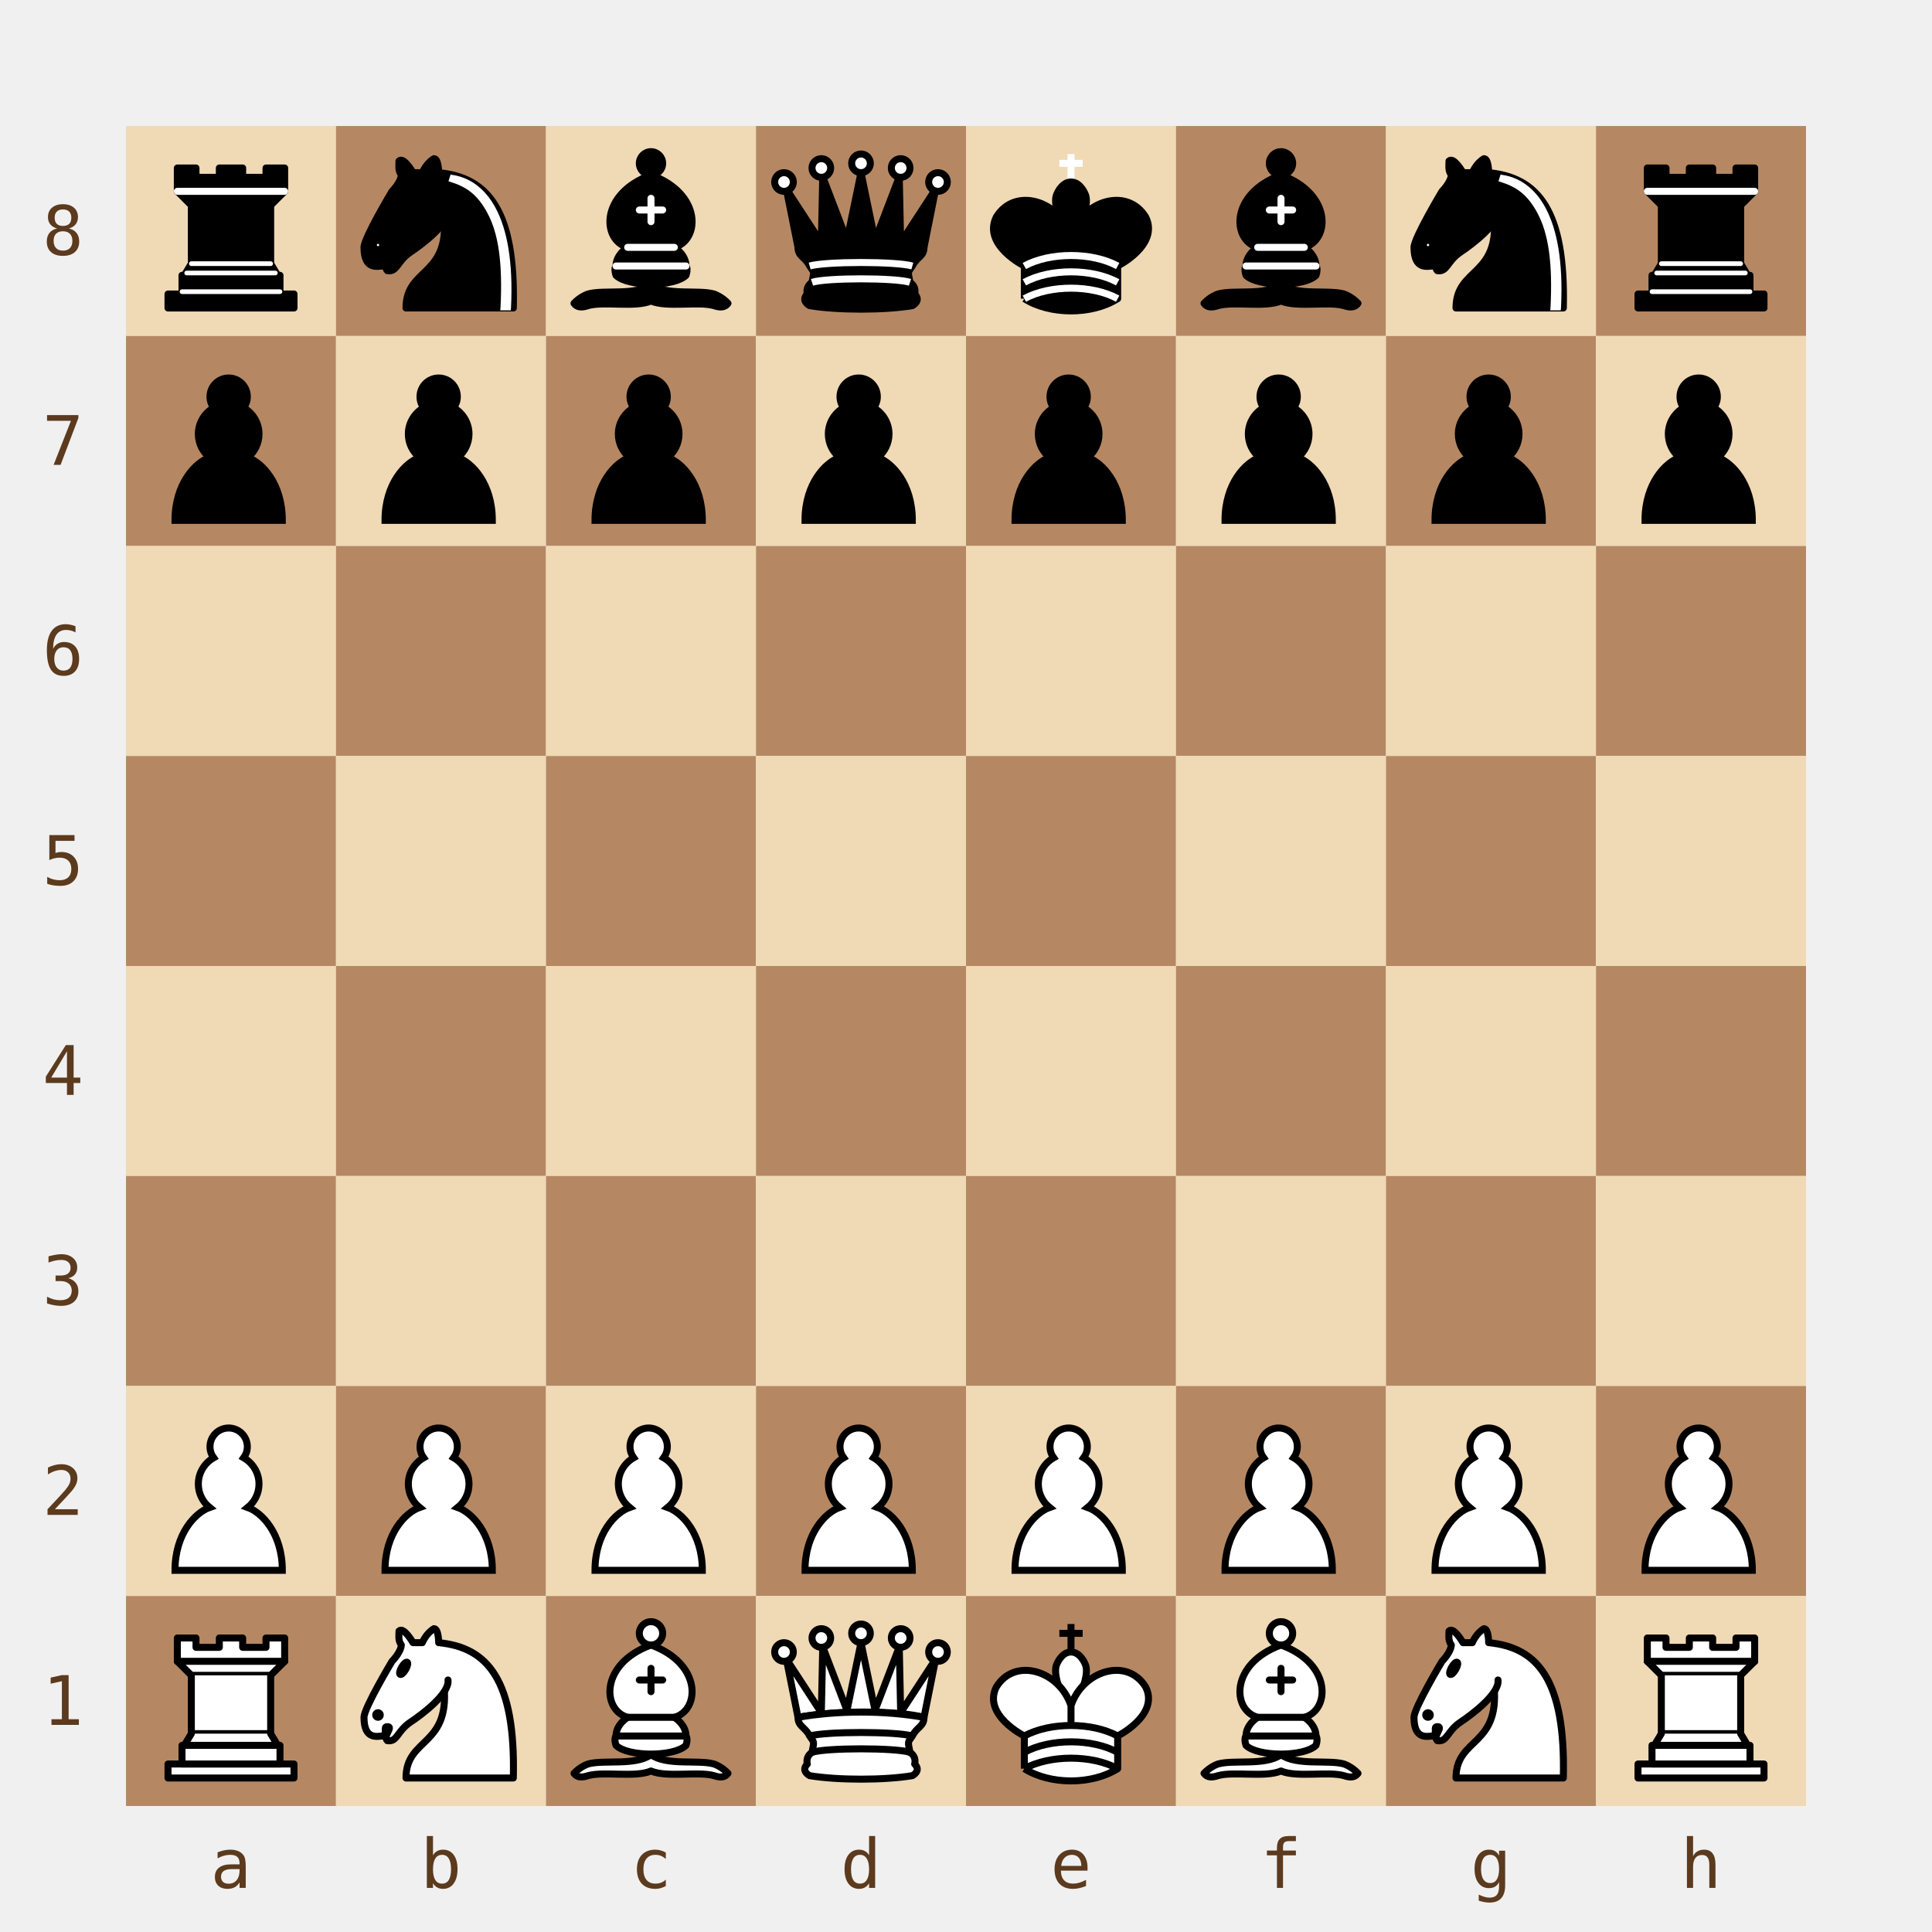
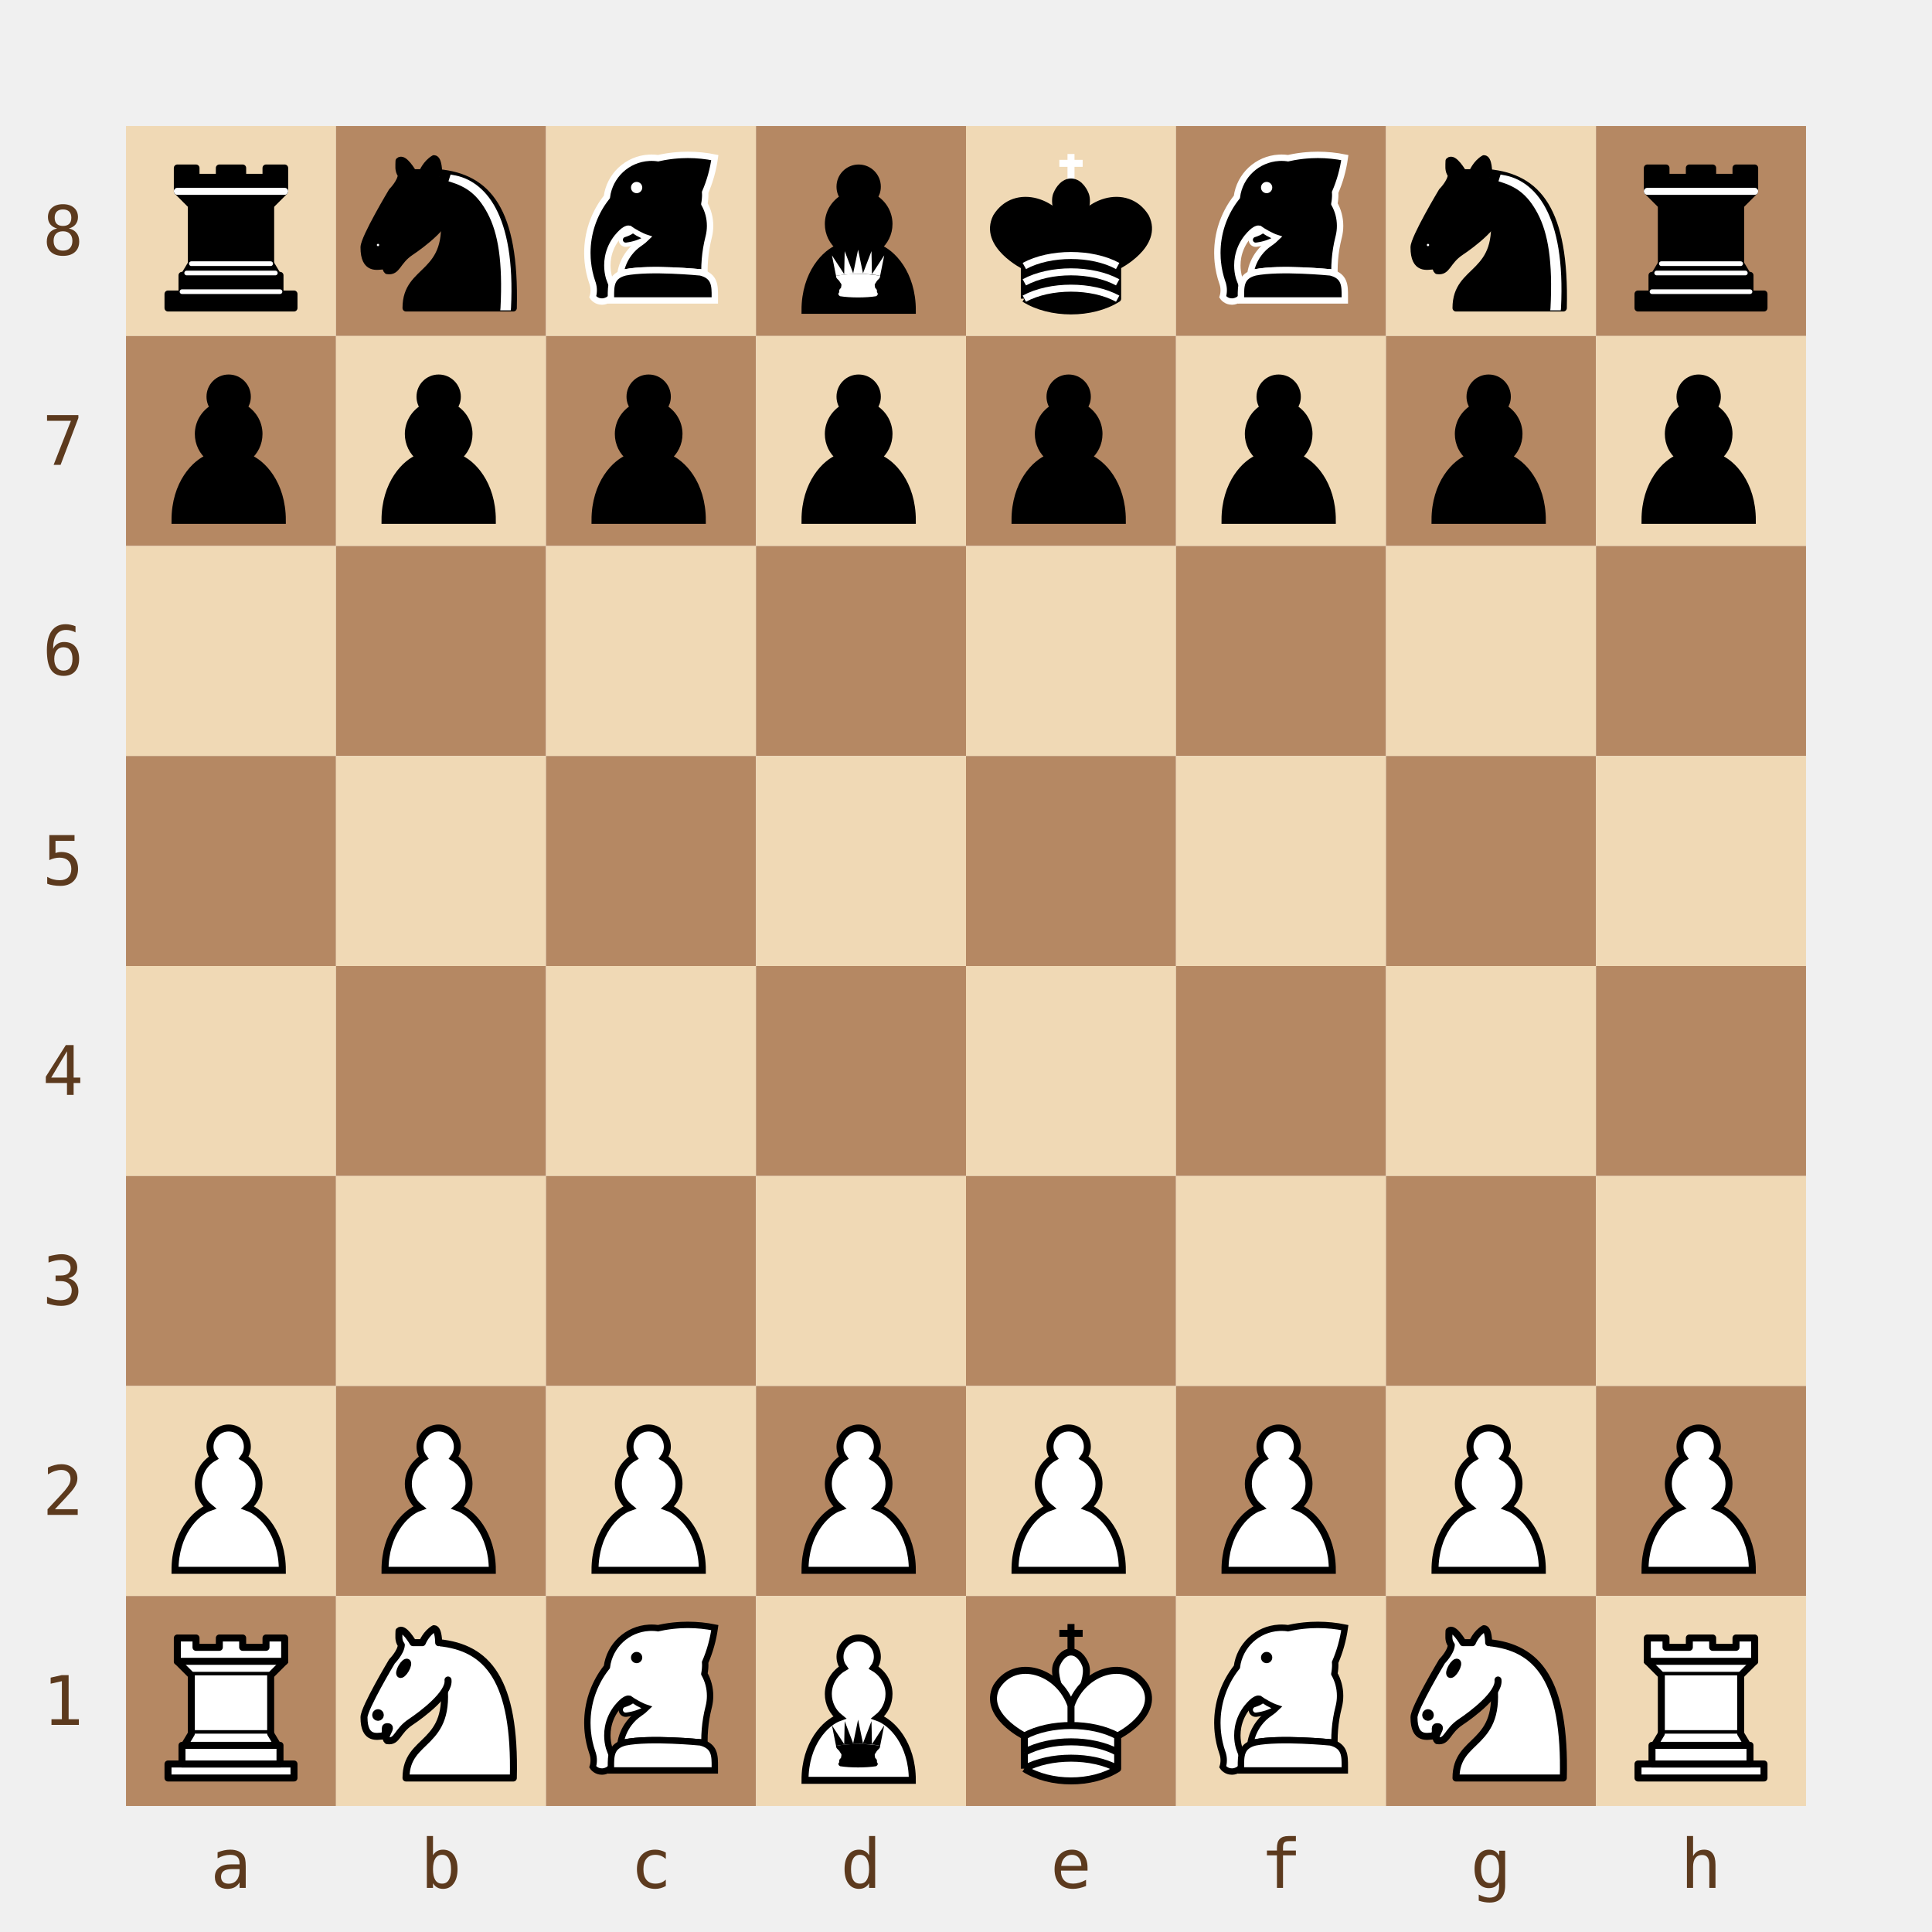
<svg xmlns="http://www.w3.org/2000/svg" width="368" height="368" viewBox="0 0 368 368">
  <defs>
    <symbol id="piece-r" viewBox="0 0 45 45">
      <g style="fill:#000;stroke:#000;stroke-width:1.5;stroke-linecap:round;stroke-linejoin:round">
        <path d="M 9,39 L 36,39 L 36,36 L 9,36 L 9,39 z" />
        <path d="M 12,36 L 12,32 L 33,32 L 33,36 L 12,36 z" />
        <path d="M 11,14 L 11,9 L 15,9 L 15,11 L 20,11 L 20,9 L 25,9 L 25,11 L 30,11 L 30,9 L 34,9 L 34,14" />
        <path d="M 34,14 L 31,17 L 14,17 L 11,14" />
        <path d="M 31,17 L 31,29.5 L 14,29.5 L 14,17" />
        <path d="M 31,29.5 L 32.5,32 L 12.5,32 L 14,29.5" />
        <path d="M 11,14 L 34,14" style="fill:none;stroke:#fff;stroke-linejoin:miter" />
        <path d="M 12,35.5 L 33,35.5" style="fill:none;stroke:#fff;stroke-width:1" />
        <path d="M 13,31.5 L 32,31.5" style="fill:none;stroke:#fff;stroke-width:1" />
        <path d="M 14,29.5 L 31,29.5" style="fill:none;stroke:#fff;stroke-width:1" />
      </g>
    </symbol>
    <symbol id="piece-n" viewBox="0 0 45 45">
      <g style="fill:none;stroke:#000;stroke-width:1.5;stroke-linecap:round;stroke-linejoin:round">
        <path d="M 22,10 C 32.5,11 38.5,18 38,39 L 15,39 C 15,30 25,32.5 23,18" style="fill:#000" />
        <path d="M 24,18 C 24.38,20.91 18.45,25.37 16,27 C 13,29 13.18,31.34 11,31 C 9.958,30.06 12.41,27.96 11,28 C 10,28 11.19,29.23 10,30 C 9,30 5.997,31 6,26 C 6,24 12,14 12,14 C 12,14 13.89,12.1 14,10.5 C 13.27,9.506 13.5,8.5 13.5,7.5 C 14.5,6.5 16.5,10 16.5,10 L 18.5,10 C 18.5,10 19.28,8.008 21,7 C 22,7 22,10 22,10" style="fill:#000" />
        <path d="M 9.5,25.5 A 0.5,0.5 0 1 1 8.5,25.5 A 0.5,0.5 0 1 1 9.5,25.5 z" style="fill:#fff" />
        <path d="M 15,15.5 A 0.5,1.5 0 1 1 14,15.5 A 0.5,1.5 0 1 1 15,15.5 z" transform="matrix(0.866,0.5,-0.5,0.866,9.693,-5.173)" style="fill:#fff" />
        <path d="M 24.55,10.4 L 24.1,11.85 L 24.6,12 C 27.75,13 30.25,14.49 32.5,18.75 C 34.75,23.01 35.75,29.06 35.25,39 L 35.2,39.5 L 37.45,39.5 L 37.5,39 C 38,28.94 36.62,22.15 34.25,17.66 C 31.88,13.17 28.46,11.02 25.06,10.5 L 24.55,10.4 z" style="fill:#fff;stroke:none" />
      </g>
    </symbol>
-     <symbol id="piece-b" viewBox="0 0 45 45">
-       <g style="fill:none;stroke:#000;stroke-width:1.5;stroke-linecap:round;stroke-linejoin:round">
-         <g style="fill:#000;stroke-linecap:butt">
-           <path d="M 9,36 C 12.39,35.03 19.11,36.43 22.5,34 C 25.89,36.43 32.61,35.03 36,36 C 36,36 37.65,36.54 39,38 C 38.32,38.97 37.2,38.91 36,38.5 C 32.61,37.53 25.89,38.96 22.5,37.5 C 19.11,38.96 12.39,37.53 9,38.5 C 7.8,38.91 6.68,38.97 6,38 C 7.35,36.54 9,36 9,36 z" />
-           <path d="M 15,32 C 17.5,34.5 27.5,34.5 30,32 C 30.5,30.5 30,30 30,30 C 30,27.5 27.5,26 27.5,26 C 33,24.5 33.5,14.5 22.5,10.5 C 11.5,14.5 12,24.5 17.5,26 C 17.5,26 15,27.5 15,30 C 15,30 14.5,30.5 15,32 z" />
-           <path d="M 25,8 A 2.5,2.5 0 1 1 20,8 A 2.5,2.5 0 1 1 25,8 z" />
-         </g>
-         <path d="M 17.5,26 L 27.5,26 M 15,30 L 30,30 M 22.5,15.5 L 22.5,20.5 M 20,18 L 25,18" style="fill:none;stroke:#fff;stroke-linejoin:miter" />
-       </g>
-     </symbol>
-     <symbol id="piece-q" viewBox="0 0 45 45">
-       <g style="fill:#000;stroke:#000;stroke-width:1.5;stroke-linejoin:round">
-         <path d="M 9,26 C 17.5,24.5 30,24.5 36,26 L 38.5,13.5 L 31,25 L 30.7,10.9 L 25.5,24.5 L 22.5,10 L 19.5,24.5 L 14.3,10.9 L 14,25 L 6.5,13.5 L 9,26 z" />
-         <path d="M 9,26 C 9,28 10.5,28 11.5,30 C 12.5,31.5 12.5,31 12,33.5 C 10.5,34.5 11,36 11,36 C 9.5,37.5 11.5,38.5 11.5,38.5 C 17.5,39.5 27.5,39.5 33.5,38.5 C 33.5,38.5 35.5,37.5 34,36 C 34,36 34.5,34.5 33,33.5 C 32.5,31 32.5,31.5 33.5,30 C 34.5,28 36,28 36,26 C 27.5,24.5 17.5,24.5 9,26 z" />
-         <path d="M 11.5,30 C 15,29 30,29 33.5,30" style="fill:none;stroke:#fff" />
-         <path d="M 12,33.5 C 15,32.5 30,32.5 33,33.5" style="fill:none;stroke:#fff" />
-         <circle cx="6" cy="12" r="2" style="fill:#fff" />
-         <circle cx="14" cy="9" r="2" style="fill:#fff" />
-         <circle cx="22.5" cy="8" r="2" style="fill:#fff" />
-         <circle cx="31" cy="9" r="2" style="fill:#fff" />
-         <circle cx="39" cy="12" r="2" style="fill:#fff" />
+     <symbol id="piece-e" viewBox="0 0 45 45">
+       <g transform="translate(2,1) scale(0.228)">
+         <path d="M140.07,68.8c3.43,6.1,5.37,13.14,5.37,20.64,0,3.43-.41,6.78-1.19,9.97-.1,.37-.17,.72-.27,1.09-1.69,6.7-2.84,13.61-3.41,20.68-.29,3.45-.43,6.91-.43,10.44,0,.93,.01,1.86,.04,2.79-1.09-.45-2.3-.85-3.65-1.2,0,0-47.52-4.73-70.93,0-1.42,.36-2.69,.78-3.82,1.27h-.63c1.09-7.23,3.99-13.85,8.24-19.4,2.72-3.58,6.02-6.71,9.76-9.27,.25-.16,.49-.31,.72-.49,2.01-1.36,3.88-2.9,5.61-4.6-4.46-1.44-12.33-5.8-16.01-8.57-2.29-.53-5.69,2.3-5.69,2.3-1.19,.99-2.3,2.06-3.37,3.19-.81,.84-1.58,1.72-2.28,2.61-4.24,5.31-7.24,11.68-8.55,18.63-.47,2.51-.7,5.1-.7,7.77,0,3.97,.55,7.8,1.58,11.45,0,0,1.43,4.08,2.52,6.8,.35,.88,.67,1.61,.89,2.02,1.27,2.36,1.06,6.71-1.63,9.88-1.17,1.38-2.81,2.54-4.99,3.22-.97,.33-1.99,.54-3.06,.58-.25,0-.49-.02-.74-.02-.59-.02-1.17-.08-1.73-.17-1.97-.37-3.74-1.28-5.14-2.59-.55-.49-1.03-1.03-1.44-1.64,.61-1.94,.92-4.01,.92-6.15s-.31-4.21-.92-6.15c0-.02,.02-.04,.02-.04,0-.02-.02-.06-.02-.08-.12-.33-.23-.68-.37-1.01-2.12-6.14-3.58-12.6-4.25-19.28-.12-1.17-.21-2.36-.29-3.54v-.02c-.1-1.66-.14-3.31-.14-4.99,0-18.42,5.88-35.47,15.89-49.36,.78-1.11,1.61-2.22,2.47-3.29,2.57-20.02,19.14-35.67,39.6-36.78,.78-.06,1.58-.08,2.38-.08,2.05,0,4.07,.16,6.04,.43,.02,0,.06,0,.08,.02,1.83-.41,3.68-.78,5.53-1.11,.78-.14,1.56-.27,2.36-.39,.8-.14,1.61-.26,2.41-.37,1.03-.16,2.06-.27,3.09-.39,.41-.06,.8-.1,1.21-.14,.97-.1,1.97-.19,2.96-.27,1.34-.12,2.72-.2,4.09-.28,2.08-.1,4.18-.16,6.31-.16,8.7,0,17.19,.88,25.39,2.55-1.58,11.45-4.67,22.41-9.09,32.67,.06,.8,.08,1.61,.08,2.43,0,.68-.02,1.38-.06,2.06,0,.1,0,.17-.02,.27-.02,.58-.06,1.15-.12,1.71,0,.12-.02,.24-.04,.33-.06,.6-.12,1.19-.21,1.79,0,.08-.02,.16-.04,.24-.08,.52-.16,1.03-.27,1.56l-.06,.35v.04Z" style="fill:#000;stroke:#fff;stroke-width:6" />
+         <path d="M52.25,156.09v3.47h97.65v-3.47c.03-10.4,.05-19.46-13.36-22.87,0,0-47.52-4.73-70.93,0h0c-13.41,3.41-13.39,12.47-13.36,22.87Z" style="fill:#000;stroke:#fff;stroke-width:6" />
+         <path d="M72.65,94.39c.12,0,7.82,4.74,12.82,6.35-.21,.17-.4,.35-.61,.52-.02,.02-.05,.02-.07,.02-5.44,3.05-11.32,5.01-17.56,5.82l-.31,.05c-.14,.02-.24,.05-.38,.05l-.21-.02-.17,.05c-2.58,0-4.66-2.08-4.66-4.66,0-1.96,1.3-3.78,3.14-4.4l.28-.07c2.88-.9,5.28-1.91,7.72-3.7Z" style="fill:#000;stroke:#fff;stroke-width:4" />
+         <circle cx="76.4" cy="53.46" r="5.3" style="fill:#fff;stroke:none" />
+       </g>
+     </symbol>
+     <symbol id="piece-f" viewBox="0 0 45 45">
+       <path d="M 22,9 C 19.79,9 18,10.79 18,13 C 18,13.89 18.29,14.71 18.78,15.38 C 16.83,16.5 15.5,18.59 15.5,21 C 15.5,23.03 16.44,24.84 17.91,26.03 C 14.91,27.09 10.5,31.58 10.5,39.5 L 33.5,39.5 C 33.5,31.58 29.09,27.09 26.09,26.03 C 27.56,24.84 28.5,23.03 28.5,21 C 28.5,18.59 27.17,16.5 25.22,15.38 C 25.71,14.71 26,13.89 26,13 C 26,10.79 24.21,9 22,9 z" style="fill:#000;stroke:#000;stroke-width:1.5;stroke-linecap:round" />
+       <g transform="translate(14,23) scale(0.35)">
+         <path d="M 9,26 C 17.5,24.5 30,24.5 36,26 L 38.5,13.5 L 31,25 L 30.7,10.9 L 25.5,24.5 L 22.5,10 L 19.5,24.5 L 14.3,10.9 L 14,25 L 6.5,13.5 L 9,26 z" style="fill:#fff;stroke:none" />
+         <path d="M 9,26 C 9,28 10.5,28 11.5,30 C 12.5,31.5 12.5,31 12,33.5 C 10.5,34.5 11,36 11,36 C 9.5,37.5 11.5,38.5 11.5,38.5 C 17.5,39.5 27.5,39.5 33.5,38.5 C 33.5,38.5 35.5,37.5 34,36 C 34,36 34.5,34.5 33,33.5 C 32.5,31 32.5,31.5 33.5,30 C 34.5,28 36,28 36,26 C 27.5,24.5 17.5,24.5 9,26 z" style="fill:#fff;stroke:none" />
      </g>
    </symbol>
    <symbol id="piece-k" viewBox="0 0 45 45">
      <g style="fill:#000;stroke:#000;stroke-width:1.5;stroke-linejoin:round">
        <path d="M 22.5,11.63 L 22.5,6" style="fill:none;stroke:#fff;stroke-linejoin:miter" />
        <path d="M 20,8 L 25,8" style="fill:none;stroke:#fff;stroke-linejoin:miter" />
        <path d="M 22.5,25 C 22.5,25 27,17.5 25.5,14.5 C 25.5,14.5 24.5,12 22.5,12 C 20.5,12 19.5,14.5 19.5,14.5 C 18,17.5 22.5,25 22.5,25" />
        <path d="M 12.5,37 C 18,40.5 27,40.5 32.5,37 L 32.5,30 C 32.5,30 41.5,25.5 38.5,19.5 C 34.5,13 25,16 22.5,23.5 L 22.5,27 L 22.5,23.5 C 20,16 10.5,13 6.5,19.5 C 3.5,25.5 12.5,30 12.5,30 L 12.5,37" />
        <path d="M 12.5,30 C 18,27 27,27 32.5,30" style="fill:none;stroke:#fff" />
        <path d="M 12.5,33.5 C 18,30.5 27,30.5 32.5,33.5" style="fill:none;stroke:#fff" />
        <path d="M 12.5,37 C 18,34 27,34 32.5,37" style="fill:none;stroke:#fff" />
      </g>
    </symbol>
    <symbol id="piece-p" viewBox="0 0 45 45">
      <path d="M 22,9 C 19.79,9 18,10.79 18,13 C 18,13.89 18.29,14.71 18.78,15.38 C 16.83,16.5 15.5,18.59 15.5,21 C 15.5,23.03 16.44,24.84 17.91,26.03 C 14.91,27.09 10.5,31.58 10.5,39.5 L 33.5,39.5 C 33.5,31.58 29.09,27.09 26.09,26.03 C 27.56,24.84 28.5,23.03 28.5,21 C 28.5,18.59 27.17,16.5 25.22,15.38 C 25.71,14.71 26,13.89 26,13 C 26,10.79 24.21,9 22,9 z" style="fill:#000;stroke:#000;stroke-width:1.5;stroke-linecap:round" />
    </symbol>
    <symbol id="piece-P" viewBox="0 0 45 45">
      <path d="M 22,9 C 19.79,9 18,10.79 18,13 C 18,13.89 18.29,14.71 18.78,15.38 C 16.83,16.5 15.5,18.59 15.5,21 C 15.5,23.03 16.44,24.84 17.91,26.03 C 14.91,27.09 10.5,31.58 10.5,39.5 L 33.5,39.5 C 33.5,31.58 29.09,27.09 26.09,26.03 C 27.56,24.84 28.5,23.03 28.5,21 C 28.5,18.59 27.17,16.5 25.22,15.38 C 25.71,14.71 26,13.89 26,13 C 26,10.79 24.21,9 22,9 z" style="fill:#fff;stroke:#000;stroke-width:1.5;stroke-linecap:round" />
    </symbol>
    <symbol id="piece-R" viewBox="0 0 45 45">
      <g style="fill:#fff;stroke:#000;stroke-width:1.5;stroke-linecap:round;stroke-linejoin:round">
        <path d="M 9,39 L 36,39 L 36,36 L 9,36 L 9,39 z" />
        <path d="M 12,36 L 12,32 L 33,32 L 33,36 L 12,36 z" />
        <path d="M 11,14 L 11,9 L 15,9 L 15,11 L 20,11 L 20,9 L 25,9 L 25,11 L 30,11 L 30,9 L 34,9 L 34,14" />
        <path d="M 34,14 L 31,17 L 14,17 L 11,14" />
        <path d="M 31,17 L 31,29.5 L 14,29.5 L 14,17" />
        <path d="M 31,29.5 L 32.5,32 L 12.5,32 L 14,29.5" />
        <path d="M 11,14 L 34,14" style="fill:none" />
      </g>
    </symbol>
    <symbol id="piece-N" viewBox="0 0 45 45">
      <g style="fill:none;stroke:#000;stroke-width:1.5;stroke-linecap:round;stroke-linejoin:round">
        <path d="M 22,10 C 32.5,11 38.5,18 38,39 L 15,39 C 15,30 25,32.5 23,18" style="fill:#fff" />
        <path d="M 24,18 C 24.38,20.91 18.45,25.37 16,27 C 13,29 13.18,31.34 11,31 C 9.958,30.06 12.41,27.96 11,28 C 10,28 11.19,29.23 10,30 C 9,30 5.997,31 6,26 C 6,24 12,14 12,14 C 12,14 13.89,12.1 14,10.5 C 13.27,9.506 13.5,8.5 13.5,7.5 C 14.5,6.5 16.5,10 16.5,10 L 18.5,10 C 18.5,10 19.28,8.008 21,7 C 22,7 22,10 22,10" style="fill:#fff" />
        <path d="M 9.5,25.5 A 0.5,0.5 0 1 1 8.5,25.5 A 0.5,0.5 0 1 1 9.5,25.5 z" style="fill:#000" />
        <path d="M 15,15.5 A 0.5,1.5 0 1 1 14,15.5 A 0.5,1.5 0 1 1 15,15.5 z" transform="matrix(0.866,0.5,-0.5,0.866,9.693,-5.173)" style="fill:#000" />
      </g>
    </symbol>
-     <symbol id="piece-B" viewBox="0 0 45 45">
-       <g style="fill:none;stroke:#000;stroke-width:1.5;stroke-linecap:round;stroke-linejoin:round">
-         <g style="fill:#fff;stroke-linecap:butt">
-           <path d="M 9,36 C 12.39,35.03 19.11,36.43 22.5,34 C 25.89,36.43 32.61,35.03 36,36 C 36,36 37.65,36.54 39,38 C 38.32,38.97 37.2,38.91 36,38.5 C 32.61,37.53 25.89,38.96 22.5,37.5 C 19.11,38.96 12.39,37.53 9,38.5 C 7.8,38.91 6.68,38.97 6,38 C 7.35,36.54 9,36 9,36 z" />
-           <path d="M 15,32 C 17.5,34.5 27.5,34.5 30,32 C 30.5,30.5 30,30 30,30 C 30,27.5 27.5,26 27.5,26 C 33,24.5 33.5,14.5 22.5,10.5 C 11.5,14.5 12,24.5 17.5,26 C 17.5,26 15,27.5 15,30 C 15,30 14.5,30.5 15,32 z" />
-           <path d="M 25,8 A 2.5,2.5 0 1 1 20,8 A 2.5,2.5 0 1 1 25,8 z" />
-         </g>
-         <path d="M 17.5,26 L 27.5,26 M 15,30 L 30,30 M 22.5,15.5 L 22.5,20.5 M 20,18 L 25,18" style="fill:none;stroke:#000;stroke-linejoin:miter" />
-       </g>
-     </symbol>
-     <symbol id="piece-Q" viewBox="0 0 45 45">
-       <g style="fill:#fff;stroke:#000;stroke-width:1.5;stroke-linejoin:round">
-         <path d="M 9,26 C 17.5,24.5 30,24.5 36,26 L 38.5,13.5 L 31,25 L 30.7,10.9 L 25.5,24.5 L 22.5,10 L 19.5,24.5 L 14.3,10.9 L 14,25 L 6.5,13.5 L 9,26 z" />
-         <path d="M 9,26 C 9,28 10.5,28 11.5,30 C 12.5,31.5 12.5,31 12,33.5 C 10.5,34.5 11,36 11,36 C 9.5,37.5 11.5,38.5 11.5,38.5 C 17.5,39.5 27.5,39.5 33.5,38.5 C 33.5,38.5 35.5,37.5 34,36 C 34,36 34.5,34.5 33,33.5 C 32.5,31 32.5,31.5 33.5,30 C 34.5,28 36,28 36,26 C 27.5,24.5 17.5,24.5 9,26 z" />
-         <path d="M 11.5,30 C 15,29 30,29 33.5,30" style="fill:none" />
-         <path d="M 12,33.5 C 15,32.5 30,32.5 33,33.5" style="fill:none" />
-         <circle cx="6" cy="12" r="2" />
-         <circle cx="14" cy="9" r="2" />
-         <circle cx="22.5" cy="8" r="2" />
-         <circle cx="31" cy="9" r="2" />
-         <circle cx="39" cy="12" r="2" />
+     <symbol id="piece-E" viewBox="0 0 45 45">
+       <g transform="translate(2,1) scale(0.228)">
+         <path d="M140.07,68.8c3.43,6.1,5.37,13.14,5.37,20.64,0,3.43-.41,6.78-1.19,9.97-.1,.37-.17,.72-.27,1.09-1.69,6.7-2.84,13.61-3.41,20.68-.29,3.45-.43,6.91-.43,10.44,0,.93,.01,1.86,.04,2.79-1.09-.45-2.3-.85-3.65-1.2,0,0-47.52-4.73-70.93,0-1.42,.36-2.69,.78-3.82,1.27h-.63c1.09-7.23,3.99-13.85,8.24-19.4,2.72-3.58,6.02-6.71,9.76-9.27,.25-.16,.49-.31,.72-.49,2.01-1.36,3.88-2.9,5.61-4.6-4.46-1.44-12.33-5.8-16.01-8.57-2.29-.53-5.69,2.3-5.69,2.3-1.19,.99-2.3,2.06-3.37,3.19-.81,.84-1.58,1.72-2.28,2.61-4.24,5.31-7.24,11.68-8.55,18.63-.47,2.51-.7,5.1-.7,7.77,0,3.97,.55,7.8,1.58,11.45,0,0,1.43,4.08,2.52,6.8,.35,.88,.67,1.61,.89,2.02,1.27,2.36,1.06,6.71-1.63,9.88-1.17,1.38-2.81,2.54-4.99,3.22-.97,.33-1.99,.54-3.06,.58-.25,0-.49-.02-.74-.02-.59-.02-1.17-.08-1.73-.17-1.97-.37-3.74-1.28-5.14-2.59-.55-.49-1.03-1.03-1.44-1.64,.61-1.94,.92-4.01,.92-6.15s-.31-4.21-.92-6.15c0-.02,.02-.04,.02-.04,0-.02-.02-.06-.02-.08-.12-.33-.23-.68-.37-1.01-2.12-6.14-3.58-12.6-4.25-19.28-.12-1.17-.21-2.36-.29-3.54v-.02c-.1-1.66-.14-3.31-.14-4.99,0-18.42,5.88-35.47,15.89-49.36,.78-1.11,1.61-2.22,2.47-3.29,2.57-20.02,19.14-35.67,39.6-36.78,.78-.06,1.58-.08,2.38-.08,2.05,0,4.07,.16,6.04,.43,.02,0,.06,0,.08,.02,1.83-.41,3.68-.78,5.53-1.11,.78-.14,1.56-.27,2.36-.39,.8-.14,1.61-.26,2.41-.37,1.03-.16,2.06-.27,3.09-.39,.41-.06,.8-.1,1.21-.14,.97-.1,1.97-.19,2.96-.27,1.34-.12,2.72-.2,4.09-.28,2.08-.1,4.18-.16,6.31-.16,8.7,0,17.19,.88,25.39,2.55-1.58,11.45-4.67,22.41-9.09,32.67,.06,.8,.08,1.61,.08,2.43,0,.68-.02,1.38-.06,2.06,0,.1,0,.17-.02,.27-.02,.58-.06,1.15-.12,1.71,0,.12-.02,.24-.04,.33-.06,.6-.12,1.19-.21,1.79,0,.08-.02,.16-.04,.24-.08,.52-.16,1.03-.27,1.56l-.06,.35v.04Z" style="fill:#fff;stroke:#000;stroke-width:6" />
+         <path d="M52.25,156.09v3.47h97.65v-3.47c.03-10.4,.05-19.46-13.36-22.87,0,0-47.52-4.73-70.93,0h0c-13.41,3.41-13.39,12.47-13.36,22.87Z" style="fill:#fff;stroke:#000;stroke-width:6" />
+         <path d="M72.65,94.39c.12,0,7.82,4.74,12.82,6.35-.21,.17-.4,.35-.61,.52-.02,.02-.05,.02-.07,.02-5.44,3.05-11.32,5.01-17.56,5.82l-.31,.05c-.14,.02-.24,.05-.38,.05l-.21-.02-.17,.05c-2.58,0-4.66-2.08-4.66-4.66,0-1.96,1.3-3.78,3.14-4.4l.28-.07c2.88-.9,5.28-1.91,7.72-3.7Z" style="fill:#fff;stroke:#000;stroke-width:4" />
+         <circle cx="76.4" cy="53.46" r="5.3" style="fill:#000;stroke:none" />
+       </g>
+     </symbol>
+     <symbol id="piece-F" viewBox="0 0 45 45">
+       <path d="M 22,9 C 19.79,9 18,10.79 18,13 C 18,13.89 18.29,14.71 18.78,15.38 C 16.83,16.5 15.5,18.59 15.5,21 C 15.5,23.03 16.44,24.84 17.91,26.03 C 14.91,27.09 10.5,31.58 10.5,39.5 L 33.5,39.5 C 33.5,31.58 29.09,27.09 26.09,26.03 C 27.56,24.84 28.5,23.03 28.5,21 C 28.5,18.59 27.17,16.5 25.22,15.38 C 25.71,14.71 26,13.89 26,13 C 26,10.79 24.21,9 22,9 z" style="fill:#fff;stroke:#000;stroke-width:1.5;stroke-linecap:round" />
+       <g transform="translate(14,23) scale(0.35)">
+         <path d="M 9,26 C 17.5,24.5 30,24.5 36,26 L 38.5,13.5 L 31,25 L 30.7,10.9 L 25.5,24.5 L 22.5,10 L 19.5,24.5 L 14.3,10.9 L 14,25 L 6.5,13.5 L 9,26 z" style="fill:#000;stroke:none" />
+         <path d="M 9,26 C 9,28 10.5,28 11.5,30 C 12.5,31.5 12.5,31 12,33.5 C 10.5,34.5 11,36 11,36 C 9.5,37.5 11.5,38.5 11.5,38.5 C 17.5,39.5 27.5,39.5 33.5,38.5 C 33.5,38.5 35.5,37.5 34,36 C 34,36 34.5,34.5 33,33.5 C 32.5,31 32.5,31.5 33.5,30 C 34.5,28 36,28 36,26 C 27.5,24.5 17.5,24.5 9,26 z" style="fill:#000;stroke:none" />
      </g>
    </symbol>
    <symbol id="piece-K" viewBox="0 0 45 45">
      <g style="fill:#fff;stroke:#000;stroke-width:1.5;stroke-linejoin:round">
        <path d="M 22.5,11.63 L 22.5,6" style="fill:none;stroke-linejoin:miter" />
        <path d="M 20,8 L 25,8" style="fill:none;stroke-linejoin:miter" />
        <path d="M 22.5,25 C 22.5,25 27,17.5 25.5,14.5 C 25.5,14.5 24.5,12 22.5,12 C 20.5,12 19.5,14.5 19.5,14.5 C 18,17.5 22.5,25 22.5,25" />
        <path d="M 12.5,37 C 18,40.5 27,40.5 32.5,37 L 32.5,30 C 32.5,30 41.5,25.5 38.5,19.5 C 34.5,13 25,16 22.5,23.5 L 22.5,27 L 22.5,23.5 C 20,16 10.5,13 6.5,19.5 C 3.5,25.5 12.5,30 12.5,30 L 12.5,37" />
        <path d="M 12.5,30 C 18,27 27,27 32.5,30" />
        <path d="M 12.5,33.5 C 18,30.5 27,30.5 32.5,33.5" />
        <path d="M 12.5,37 C 18,34 27,34 32.5,37" />
      </g>
    </symbol>
  </defs>
  <rect x="24" y="24" width="40" height="40" fill="#f0d9b5" />
  <rect x="64" y="24" width="40" height="40" fill="#b58863" />
  <rect x="104" y="24" width="40" height="40" fill="#f0d9b5" />
  <rect x="144" y="24" width="40" height="40" fill="#b58863" />
  <rect x="184" y="24" width="40" height="40" fill="#f0d9b5" />
  <rect x="224" y="24" width="40" height="40" fill="#b58863" />
  <rect x="264" y="24" width="40" height="40" fill="#f0d9b5" />
  <rect x="304" y="24" width="40" height="40" fill="#b58863" />
  <rect x="24" y="64" width="40" height="40" fill="#b58863" />
  <rect x="64" y="64" width="40" height="40" fill="#f0d9b5" />
  <rect x="104" y="64" width="40" height="40" fill="#b58863" />
  <rect x="144" y="64" width="40" height="40" fill="#f0d9b5" />
  <rect x="184" y="64" width="40" height="40" fill="#b58863" />
  <rect x="224" y="64" width="40" height="40" fill="#f0d9b5" />
  <rect x="264" y="64" width="40" height="40" fill="#b58863" />
  <rect x="304" y="64" width="40" height="40" fill="#f0d9b5" />
  <rect x="24" y="104" width="40" height="40" fill="#f0d9b5" />
  <rect x="64" y="104" width="40" height="40" fill="#b58863" />
  <rect x="104" y="104" width="40" height="40" fill="#f0d9b5" />
  <rect x="144" y="104" width="40" height="40" fill="#b58863" />
  <rect x="184" y="104" width="40" height="40" fill="#f0d9b5" />
  <rect x="224" y="104" width="40" height="40" fill="#b58863" />
  <rect x="264" y="104" width="40" height="40" fill="#f0d9b5" />
  <rect x="304" y="104" width="40" height="40" fill="#b58863" />
  <rect x="24" y="144" width="40" height="40" fill="#b58863" />
  <rect x="64" y="144" width="40" height="40" fill="#f0d9b5" />
  <rect x="104" y="144" width="40" height="40" fill="#b58863" />
  <rect x="144" y="144" width="40" height="40" fill="#f0d9b5" />
  <rect x="184" y="144" width="40" height="40" fill="#b58863" />
  <rect x="224" y="144" width="40" height="40" fill="#f0d9b5" />
  <rect x="264" y="144" width="40" height="40" fill="#b58863" />
  <rect x="304" y="144" width="40" height="40" fill="#f0d9b5" />
  <rect x="24" y="184" width="40" height="40" fill="#f0d9b5" />
  <rect x="64" y="184" width="40" height="40" fill="#b58863" />
  <rect x="104" y="184" width="40" height="40" fill="#f0d9b5" />
  <rect x="144" y="184" width="40" height="40" fill="#b58863" />
  <rect x="184" y="184" width="40" height="40" fill="#f0d9b5" />
  <rect x="224" y="184" width="40" height="40" fill="#b58863" />
  <rect x="264" y="184" width="40" height="40" fill="#f0d9b5" />
  <rect x="304" y="184" width="40" height="40" fill="#b58863" />
  <rect x="24" y="224" width="40" height="40" fill="#b58863" />
  <rect x="64" y="224" width="40" height="40" fill="#f0d9b5" />
  <rect x="104" y="224" width="40" height="40" fill="#b58863" />
  <rect x="144" y="224" width="40" height="40" fill="#f0d9b5" />
  <rect x="184" y="224" width="40" height="40" fill="#b58863" />
  <rect x="224" y="224" width="40" height="40" fill="#f0d9b5" />
  <rect x="264" y="224" width="40" height="40" fill="#b58863" />
  <rect x="304" y="224" width="40" height="40" fill="#f0d9b5" />
  <rect x="24" y="264" width="40" height="40" fill="#f0d9b5" />
  <rect x="64" y="264" width="40" height="40" fill="#b58863" />
  <rect x="104" y="264" width="40" height="40" fill="#f0d9b5" />
  <rect x="144" y="264" width="40" height="40" fill="#b58863" />
  <rect x="184" y="264" width="40" height="40" fill="#f0d9b5" />
  <rect x="224" y="264" width="40" height="40" fill="#b58863" />
  <rect x="264" y="264" width="40" height="40" fill="#f0d9b5" />
  <rect x="304" y="264" width="40" height="40" fill="#b58863" />
  <rect x="24" y="304" width="40" height="40" fill="#b58863" />
  <rect x="64" y="304" width="40" height="40" fill="#f0d9b5" />
  <rect x="104" y="304" width="40" height="40" fill="#b58863" />
  <rect x="144" y="304" width="40" height="40" fill="#f0d9b5" />
  <rect x="184" y="304" width="40" height="40" fill="#b58863" />
  <rect x="224" y="304" width="40" height="40" fill="#f0d9b5" />
  <rect x="264" y="304" width="40" height="40" fill="#b58863" />
  <rect x="304" y="304" width="40" height="40" fill="#f0d9b5" />
  <use href="#piece-r" x="24" y="24" width="40" height="40" />
  <use href="#piece-n" x="64" y="24" width="40" height="40" />
-   <use href="#piece-b" x="104" y="24" width="40" height="40" />
-   <use href="#piece-q" x="144" y="24" width="40" height="40" />
+   <use href="#piece-e" x="104" y="24" width="40" height="40" />
+   <use href="#piece-f" x="144" y="24" width="40" height="40" />
  <use href="#piece-k" x="184" y="24" width="40" height="40" />
-   <use href="#piece-b" x="224" y="24" width="40" height="40" />
+   <use href="#piece-e" x="224" y="24" width="40" height="40" />
  <use href="#piece-n" x="264" y="24" width="40" height="40" />
  <use href="#piece-r" x="304" y="24" width="40" height="40" />
  <use href="#piece-p" x="24" y="64" width="40" height="40" />
  <use href="#piece-p" x="64" y="64" width="40" height="40" />
  <use href="#piece-p" x="104" y="64" width="40" height="40" />
  <use href="#piece-p" x="144" y="64" width="40" height="40" />
  <use href="#piece-p" x="184" y="64" width="40" height="40" />
  <use href="#piece-p" x="224" y="64" width="40" height="40" />
  <use href="#piece-p" x="264" y="64" width="40" height="40" />
  <use href="#piece-p" x="304" y="64" width="40" height="40" />
  <use href="#piece-P" x="24" y="264" width="40" height="40" />
  <use href="#piece-P" x="64" y="264" width="40" height="40" />
  <use href="#piece-P" x="104" y="264" width="40" height="40" />
  <use href="#piece-P" x="144" y="264" width="40" height="40" />
  <use href="#piece-P" x="184" y="264" width="40" height="40" />
  <use href="#piece-P" x="224" y="264" width="40" height="40" />
  <use href="#piece-P" x="264" y="264" width="40" height="40" />
  <use href="#piece-P" x="304" y="264" width="40" height="40" />
  <use href="#piece-R" x="24" y="304" width="40" height="40" />
  <use href="#piece-N" x="64" y="304" width="40" height="40" />
-   <use href="#piece-B" x="104" y="304" width="40" height="40" />
-   <use href="#piece-Q" x="144" y="304" width="40" height="40" />
+   <use href="#piece-E" x="104" y="304" width="40" height="40" />
+   <use href="#piece-F" x="144" y="304" width="40" height="40" />
  <use href="#piece-K" x="184" y="304" width="40" height="40" />
-   <use href="#piece-B" x="224" y="304" width="40" height="40" />
+   <use href="#piece-E" x="224" y="304" width="40" height="40" />
  <use href="#piece-N" x="264" y="304" width="40" height="40" />
  <use href="#piece-R" x="304" y="304" width="40" height="40" />
  <text x="44" y="359.6" text-anchor="middle" font-size="13" fill="#5c3a1e" font-family="monospace">a</text>
  <text x="84" y="359.6" text-anchor="middle" font-size="13" fill="#5c3a1e" font-family="monospace">b</text>
  <text x="124" y="359.6" text-anchor="middle" font-size="13" fill="#5c3a1e" font-family="monospace">c</text>
  <text x="164" y="359.6" text-anchor="middle" font-size="13" fill="#5c3a1e" font-family="monospace">d</text>
  <text x="204" y="359.6" text-anchor="middle" font-size="13" fill="#5c3a1e" font-family="monospace">e</text>
  <text x="244" y="359.6" text-anchor="middle" font-size="13" fill="#5c3a1e" font-family="monospace">f</text>
  <text x="284" y="359.6" text-anchor="middle" font-size="13" fill="#5c3a1e" font-family="monospace">g</text>
  <text x="324" y="359.6" text-anchor="middle" font-size="13" fill="#5c3a1e" font-family="monospace">h</text>
  <text x="12" y="48.55" text-anchor="middle" font-size="13" fill="#5c3a1e" font-family="monospace">8</text>
  <text x="12" y="88.55" text-anchor="middle" font-size="13" fill="#5c3a1e" font-family="monospace">7</text>
  <text x="12" y="128.55" text-anchor="middle" font-size="13" fill="#5c3a1e" font-family="monospace">6</text>
  <text x="12" y="168.55" text-anchor="middle" font-size="13" fill="#5c3a1e" font-family="monospace">5</text>
  <text x="12" y="208.55" text-anchor="middle" font-size="13" fill="#5c3a1e" font-family="monospace">4</text>
  <text x="12" y="248.55" text-anchor="middle" font-size="13" fill="#5c3a1e" font-family="monospace">3</text>
  <text x="12" y="288.55" text-anchor="middle" font-size="13" fill="#5c3a1e" font-family="monospace">2</text>
  <text x="12" y="328.55" text-anchor="middle" font-size="13" fill="#5c3a1e" font-family="monospace">1</text>
</svg>
